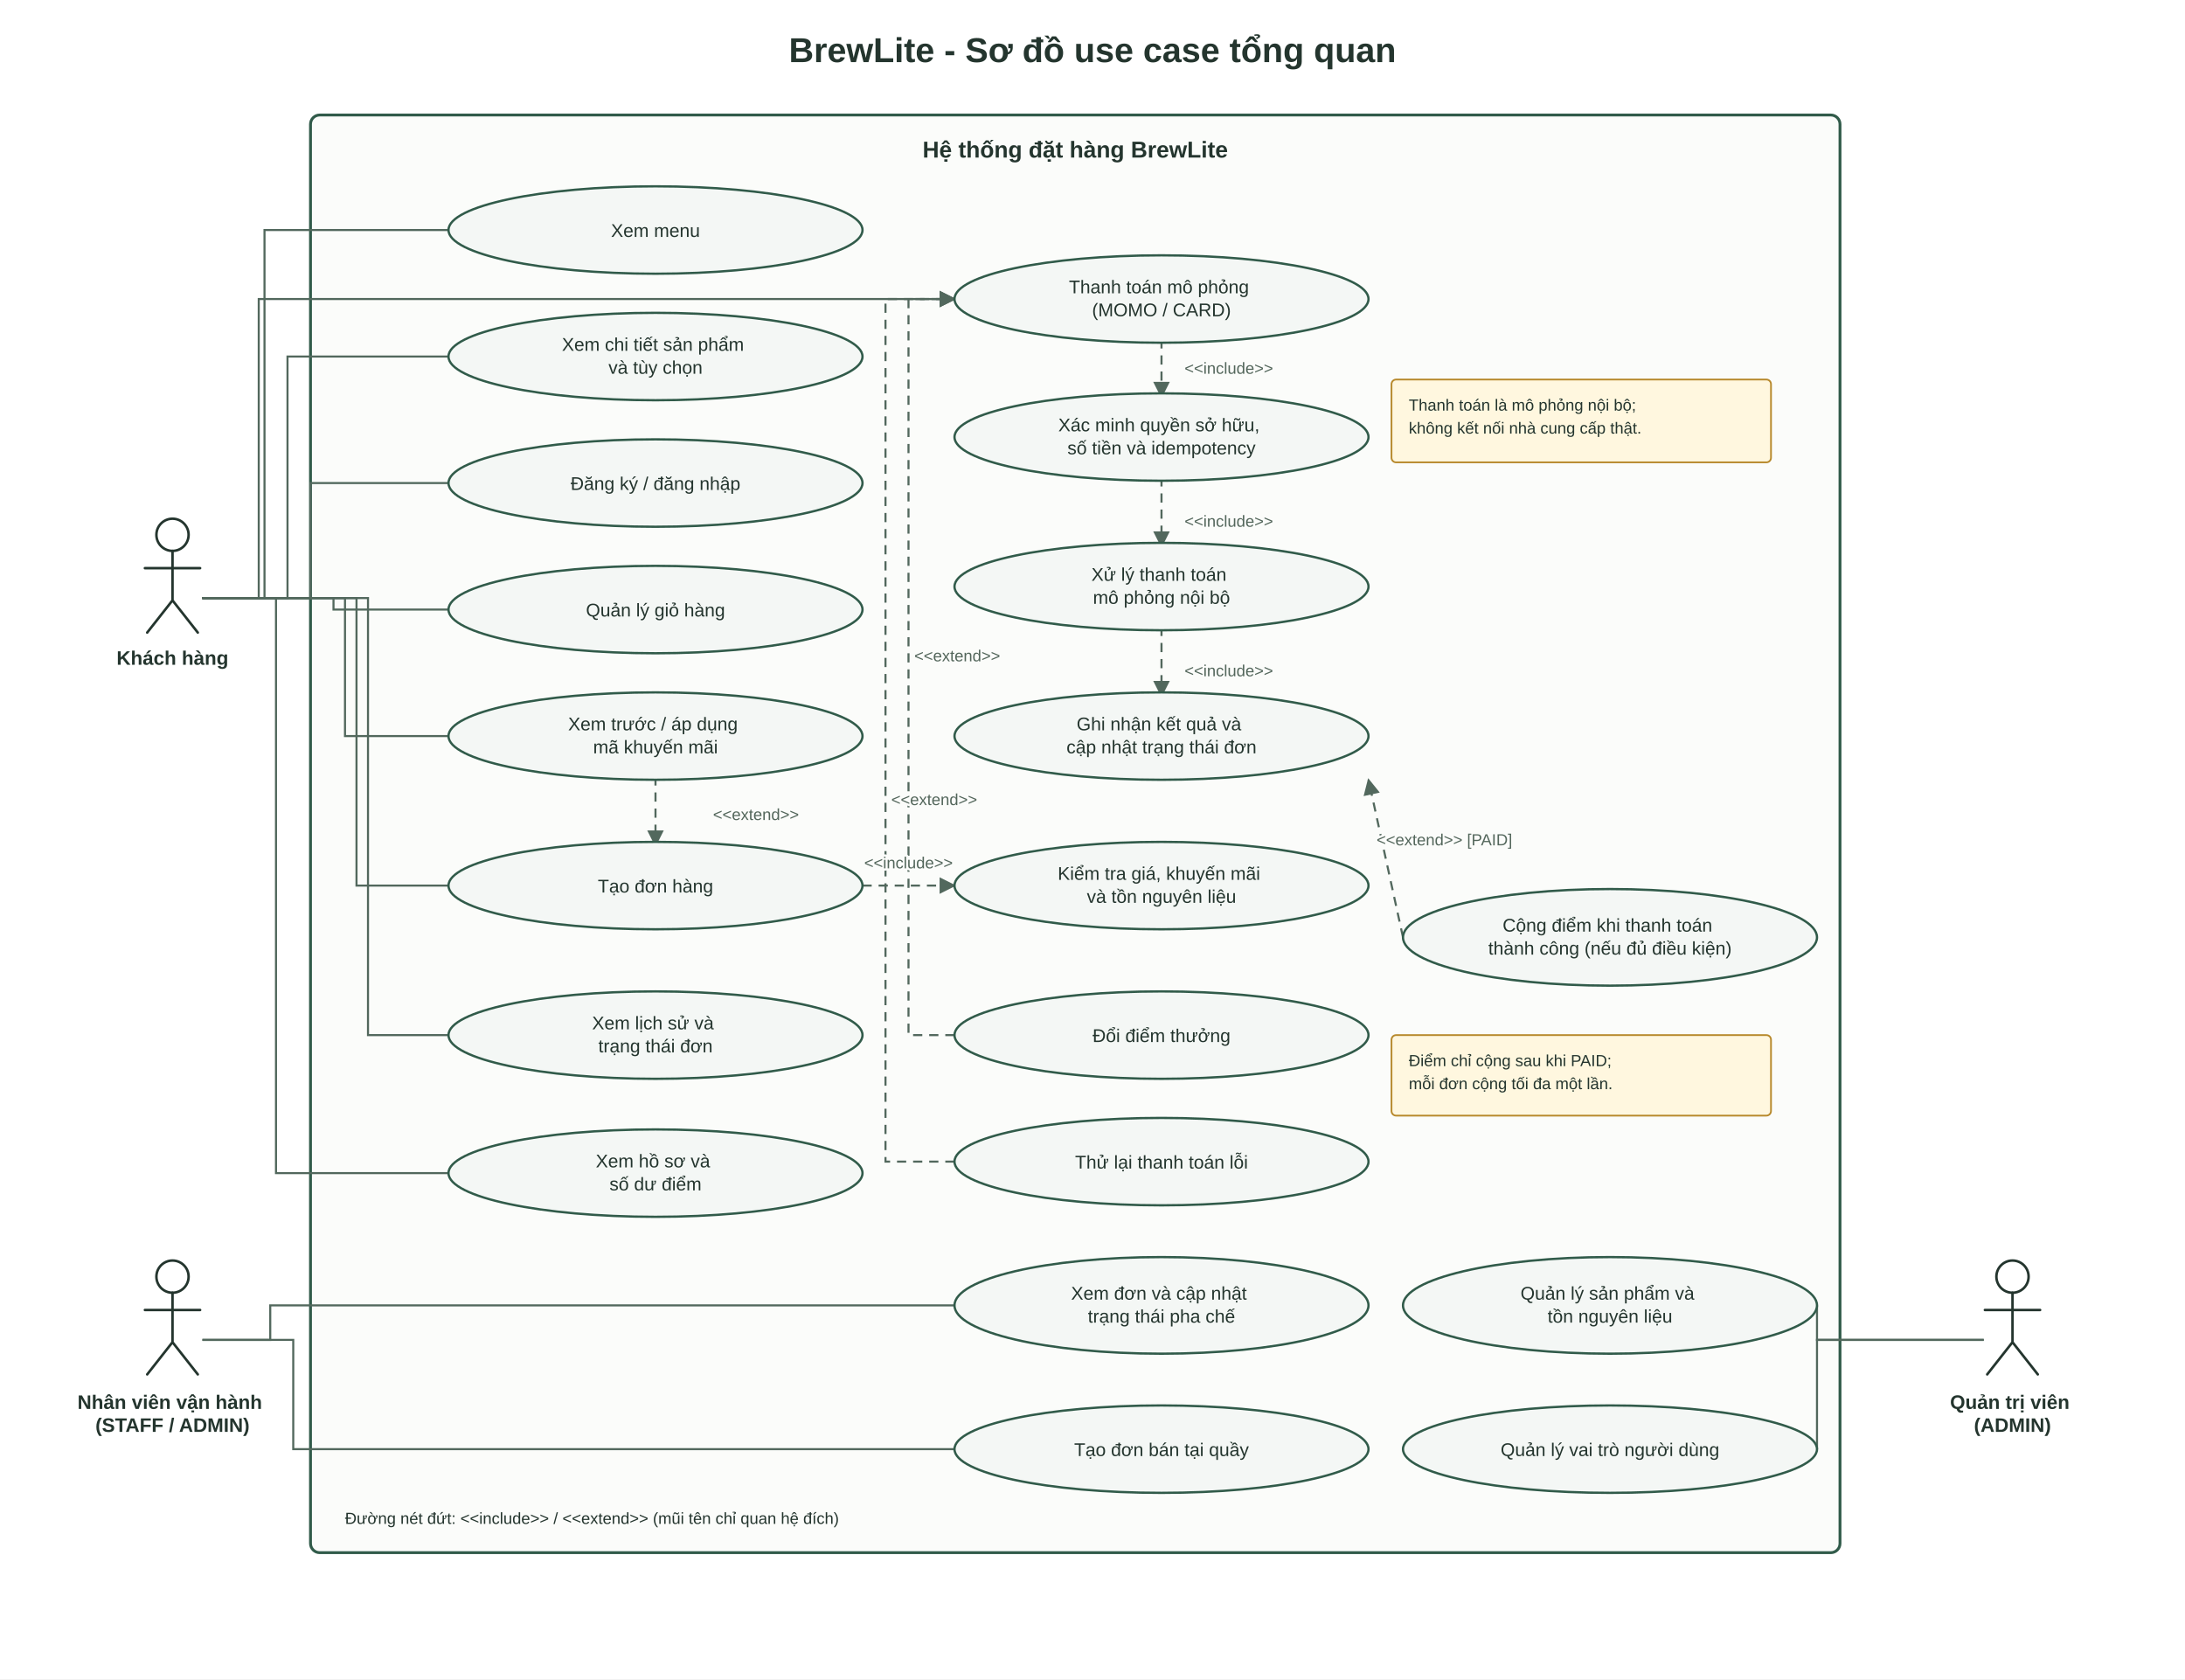
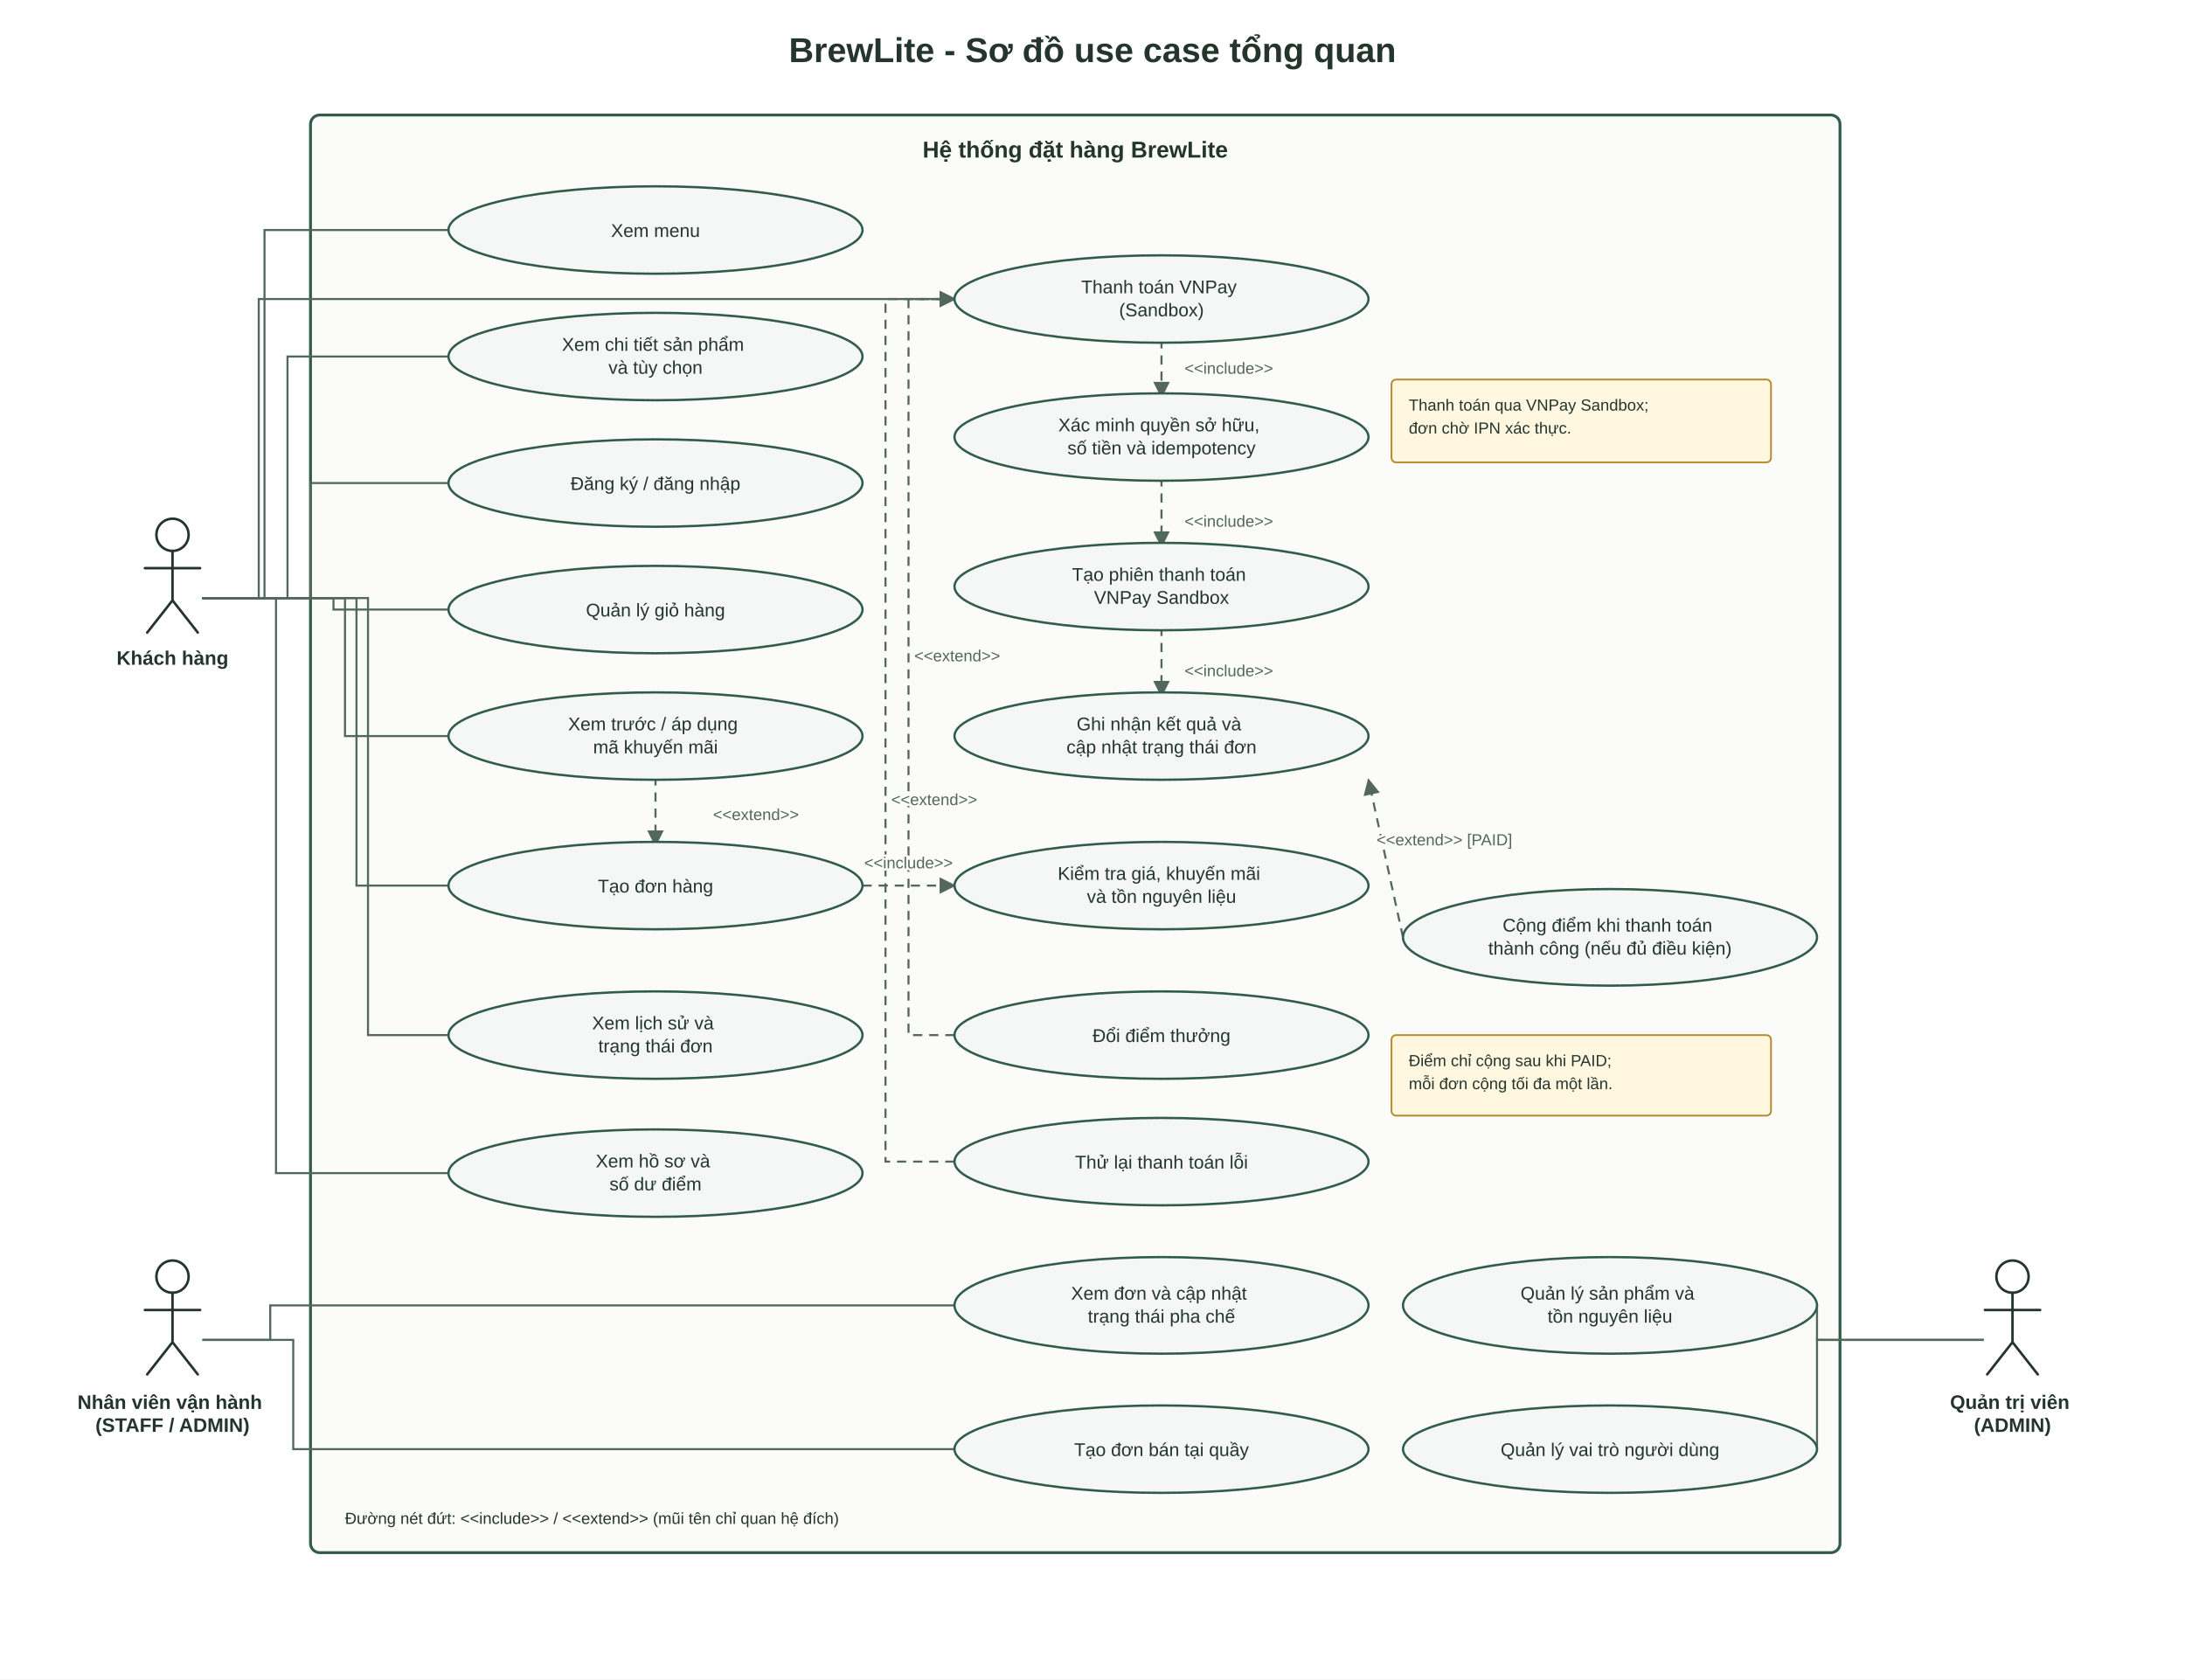
<svg xmlns="http://www.w3.org/2000/svg" viewBox="0 0 1900 1460" style="width: 100%; height: auto; max-width: 1900px" role="img" aria-labelledby="title desc">
  <defs>
    <marker id="arrow" viewBox="0 0 10 10" refX="9" refY="5" markerWidth="8" markerHeight="8" orient="auto-start-reverse">
      <path d="M 0 0 L 10 5 L 0 10 z" fill="#52685d" />
    </marker>
    <marker id="triangle" viewBox="0 0 12 12" refX="11" refY="6" markerWidth="9" markerHeight="9" orient="auto">
      <path d="M 1 1 L 11 6 L 1 11" fill="none" stroke="#52685d" stroke-width="1.5" />
    </marker>
    <style>
      text { font-family: "Segoe UI", Arial, sans-serif; fill: #24352e; }
      .title { font-size: 30px; font-weight: 700; }
      .boundary-label { font-size: 20px; font-weight: 700; }
      .actor-label { font-size: 17px; font-weight: 600; text-anchor: middle; }
      .usecase { fill: #f4f7f5; stroke: #315b4a; stroke-width: 2; }
      .uc-label { font-size: 16px; text-anchor: middle; }
      .association { fill: none; stroke: #52685d; stroke-width: 1.8; }
      .include { fill: none; stroke: #52685d; stroke-width: 1.8; stroke-dasharray: 8 6; marker-end: url(#arrow); }
      .extend { fill: none; stroke: #52685d; stroke-width: 1.8; stroke-dasharray: 8 6; marker-end: url(#arrow); }
      .relation-label { font-size: 14px; fill: #53665b; paint-order: stroke; stroke: #fbfcfa; stroke-width: 4px; stroke-linejoin: round; }
      .note { fill: #fff7df; stroke: #b7892c; stroke-width: 1.5; }
      .note-text { font-size: 14px; }
    </style>
  </defs>
  <rect width="1900" height="1460" fill="#ffffff" />
  <text class="title" x="950" y="54" text-anchor="middle">BrewLite - Sơ đồ use case tổng quan</text>
  <rect x="270" y="100" width="1330" height="1250" rx="8" fill="#fbfcfa" stroke="#315b4a" stroke-width="2.5" />
  <text class="boundary-label" x="935" y="137" text-anchor="middle">Hệ thống đặt hàng BrewLite</text>
  <g class="association">
    <path d="M 176 520 L 230 520 L 230 200 L 390 200" />
    <path d="M 176 520 L 250 520 L 250 310 L 390 310" />
    <path d="M 176 520 L 270 520 L 270 420 L 390 420" />
    <path d="M 176 520 L 290 520 L 290 530 L 390 530" />
    <path d="M 176 520 L 300 520 L 300 640 L 390 640" />
    <path d="M 176 520 L 310 520 L 310 770 L 390 770" />
    <path d="M 176 520 L 320 520 L 320 900 L 390 900" />
    <path d="M 176 520 L 240 520 L 240 1020 L 390 1020" />
    <path d="M 176 520 L 225 520 L 225 260 L 830 260" />
    <path d="M 176 1165 L 235 1165 L 235 1135 L 830 1135" />
    <path d="M 176 1165 L 255 1165 L 255 1260 L 830 1260" />
    <path d="M 1725 1165 L 1580 1165 L 1580 1135" />
    <path d="M 1725 1165 L 1580 1165 L 1580 1260" />
  </g>
  <g class="include">
    <path d="M 750 770 L 830 770" />
    <path d="M 1010 295 L 1010 345" />
    <path d="M 1010 415 L 1010 475" />
    <path d="M 1010 545 L 1010 605" />
  </g>
  <g class="extend">
    <path d="M 570 675 L 570 735" />
    <path d="M 830 900 L 790 900 L 790 260 L 830 260" />
    <path d="M 830 1010 L 770 1010 L 770 260 L 830 260" />
    <path d="M 1220 815 L 1190 678" />
  </g>
  <text class="relation-label" x="790" y="755" text-anchor="middle">&lt;&lt;include&gt;&gt;</text>
  <text class="relation-label" x="620" y="713">&lt;&lt;extend&gt;&gt;</text>
  <text class="relation-label" x="1030" y="325">&lt;&lt;include&gt;&gt;</text>
  <text class="relation-label" x="1030" y="458">&lt;&lt;include&gt;&gt;</text>
  <text class="relation-label" x="1030" y="588">&lt;&lt;include&gt;&gt;</text>
  <text class="relation-label" x="795" y="575">&lt;&lt;extend&gt;&gt;</text>
  <text class="relation-label" x="775" y="700">&lt;&lt;extend&gt;&gt;</text>
  <text class="relation-label" x="1197" y="735">&lt;&lt;extend&gt;&gt; [PAID]</text>
  <g class="usecase-nodes">
    <ellipse class="usecase" cx="570" cy="200" rx="180" ry="38" />
    <text class="uc-label" x="570" y="206">Xem menu</text>
    <ellipse class="usecase" cx="570" cy="310" rx="180" ry="38" />
    <text class="uc-label" x="570" y="305">
      <tspan x="570">Xem chi tiết sản phẩm</tspan>
      <tspan x="570" dy="20">và tùy chọn</tspan>
    </text>
    <ellipse class="usecase" cx="570" cy="420" rx="180" ry="38" />
    <text class="uc-label" x="570" y="426">Đăng ký / đăng nhập</text>
    <ellipse class="usecase" cx="570" cy="530" rx="180" ry="38" />
    <text class="uc-label" x="570" y="536">Quản lý giỏ hàng</text>
    <ellipse class="usecase" cx="570" cy="640" rx="180" ry="38" />
    <text class="uc-label" x="570" y="635">
      <tspan x="570">Xem trước / áp dụng</tspan>
      <tspan x="570" dy="20">mã khuyến mãi</tspan>
    </text>
    <ellipse class="usecase" cx="570" cy="770" rx="180" ry="38" />
    <text class="uc-label" x="570" y="776">Tạo đơn hàng</text>
    <ellipse class="usecase" cx="570" cy="900" rx="180" ry="38" />
    <text class="uc-label" x="570" y="895">
      <tspan x="570">Xem lịch sử và</tspan>
      <tspan x="570" dy="20">trạng thái đơn</tspan>
    </text>
    <ellipse class="usecase" cx="570" cy="1020" rx="180" ry="38" />
    <text class="uc-label" x="570" y="1015">
      <tspan x="570">Xem hồ sơ và</tspan>
      <tspan x="570" dy="20">số dư điểm</tspan>
    </text>
    <ellipse class="usecase" cx="1010" cy="260" rx="180" ry="38" />
    <text class="uc-label" x="1010" y="255">
-       <tspan x="1010">Thanh toán mô phỏng</tspan>
-       <tspan x="1010" dy="20">(MOMO / CARD)</tspan>
+       <tspan x="1010">Thanh toán VNPay</tspan>
+       <tspan x="1010" dy="20">(Sandbox)</tspan>
    </text>
    <ellipse class="usecase" cx="1010" cy="380" rx="180" ry="38" />
    <text class="uc-label" x="1010" y="375">
      <tspan x="1010">Xác minh quyền sở hữu,</tspan>
      <tspan x="1010" dy="20">số tiền và idempotency</tspan>
    </text>
    <ellipse class="usecase" cx="1010" cy="510" rx="180" ry="38" />
    <text class="uc-label" x="1010" y="505">
-       <tspan x="1010">Xử lý thanh toán</tspan>
-       <tspan x="1010" dy="20">mô phỏng nội bộ</tspan>
+       <tspan x="1010">Tạo phiên thanh toán</tspan>
+       <tspan x="1010" dy="20">VNPay Sandbox</tspan>
    </text>
    <ellipse class="usecase" cx="1010" cy="640" rx="180" ry="38" />
    <text class="uc-label" x="1010" y="635">
      <tspan x="1010">Ghi nhận kết quả và</tspan>
      <tspan x="1010" dy="20">cập nhật trạng thái đơn</tspan>
    </text>
    <ellipse class="usecase" cx="1010" cy="770" rx="180" ry="38" />
    <text class="uc-label" x="1010" y="765">
      <tspan x="1010">Kiểm tra giá, khuyến mãi</tspan>
      <tspan x="1010" dy="20">và tồn nguyên liệu</tspan>
    </text>
    <ellipse class="usecase" cx="1010" cy="900" rx="180" ry="38" />
    <text class="uc-label" x="1010" y="906">Đổi điểm thưởng</text>
    <ellipse class="usecase" cx="1010" cy="1010" rx="180" ry="38" />
    <text class="uc-label" x="1010" y="1016">Thử lại thanh toán lỗi</text>
    <ellipse class="usecase" cx="1400" cy="815" rx="180" ry="42" />
    <text class="uc-label" x="1400" y="810">
      <tspan x="1400">Cộng điểm khi thanh toán</tspan>
      <tspan x="1400" dy="20">thành công (nếu đủ điều kiện)</tspan>
    </text>
    <ellipse class="usecase" cx="1010" cy="1135" rx="180" ry="42" />
    <text class="uc-label" x="1010" y="1130">
      <tspan x="1010">Xem đơn và cập nhật</tspan>
      <tspan x="1010" dy="20">trạng thái pha chế</tspan>
    </text>
    <ellipse class="usecase" cx="1010" cy="1260" rx="180" ry="38" />
    <text class="uc-label" x="1010" y="1266">Tạo đơn bán tại quầy</text>
    <ellipse class="usecase" cx="1400" cy="1135" rx="180" ry="42" />
    <text class="uc-label" x="1400" y="1130">
      <tspan x="1400">Quản lý sản phẩm và</tspan>
      <tspan x="1400" dy="20">tồn nguyên liệu</tspan>
    </text>
    <ellipse class="usecase" cx="1400" cy="1260" rx="180" ry="38" />
    <text class="uc-label" x="1400" y="1266">Quản lý vai trò người dùng</text>
  </g>
  <g class="actors" stroke="#24352e" stroke-width="2.2" fill="none" stroke-linecap="round">
    <circle cx="150" cy="465" r="14" />
    <path d="M150 479 L150 522 M126 494 L174 494 M150 522 L128 550 M150 522 L172 550" />
    <circle cx="150" cy="1110" r="14" />
    <path d="M150 1124 L150 1167 M126 1139 L174 1139 M150 1167 L128 1195 M150 1167 L172 1195" />
    <circle cx="1750" cy="1110" r="14" />
    <path d="M1750 1124 L1750 1167 M1726 1139 L1774 1139 M1750 1167 L1728 1195 M1750 1167 L1772 1195" />
  </g>
  <text class="actor-label" x="150" y="578">Khách hàng</text>
  <text class="actor-label" x="150" y="1225">
    <tspan x="150">Nhân viên vận hành</tspan>
    <tspan x="150" dy="20">(STAFF / ADMIN)</tspan>
  </text>
  <text class="actor-label" x="1750" y="1225">
    <tspan x="1750">Quản trị viên</tspan>
    <tspan x="1750" dy="20">(ADMIN)</tspan>
  </text>
  <rect class="note" x="1210" y="330" width="330" height="72" rx="4" />
  <text class="note-text" x="1225" y="357">
-     <tspan x="1225">Thanh toán là mô phỏng nội bộ;</tspan>
-     <tspan x="1225" dy="20">không kết nối nhà cung cấp thật.</tspan>
+     <tspan x="1225">Thanh toán qua VNPay Sandbox;</tspan>
+     <tspan x="1225" dy="20">đơn chờ IPN xác thực.</tspan>
  </text>
  <rect class="note" x="1210" y="900" width="330" height="70" rx="4" />
  <text class="note-text" x="1225" y="927">
    <tspan x="1225">Điểm chỉ cộng sau khi PAID;</tspan>
    <tspan x="1225" dy="20">mỗi đơn cộng tối đa một lần.</tspan>
  </text>
  <text x="300" y="1325" font-size="14" fill="#617168">Đường nét đứt: &lt;&lt;include&gt;&gt; / &lt;&lt;extend&gt;&gt; (mũi tên chỉ quan hệ đích)</text>
</svg>
